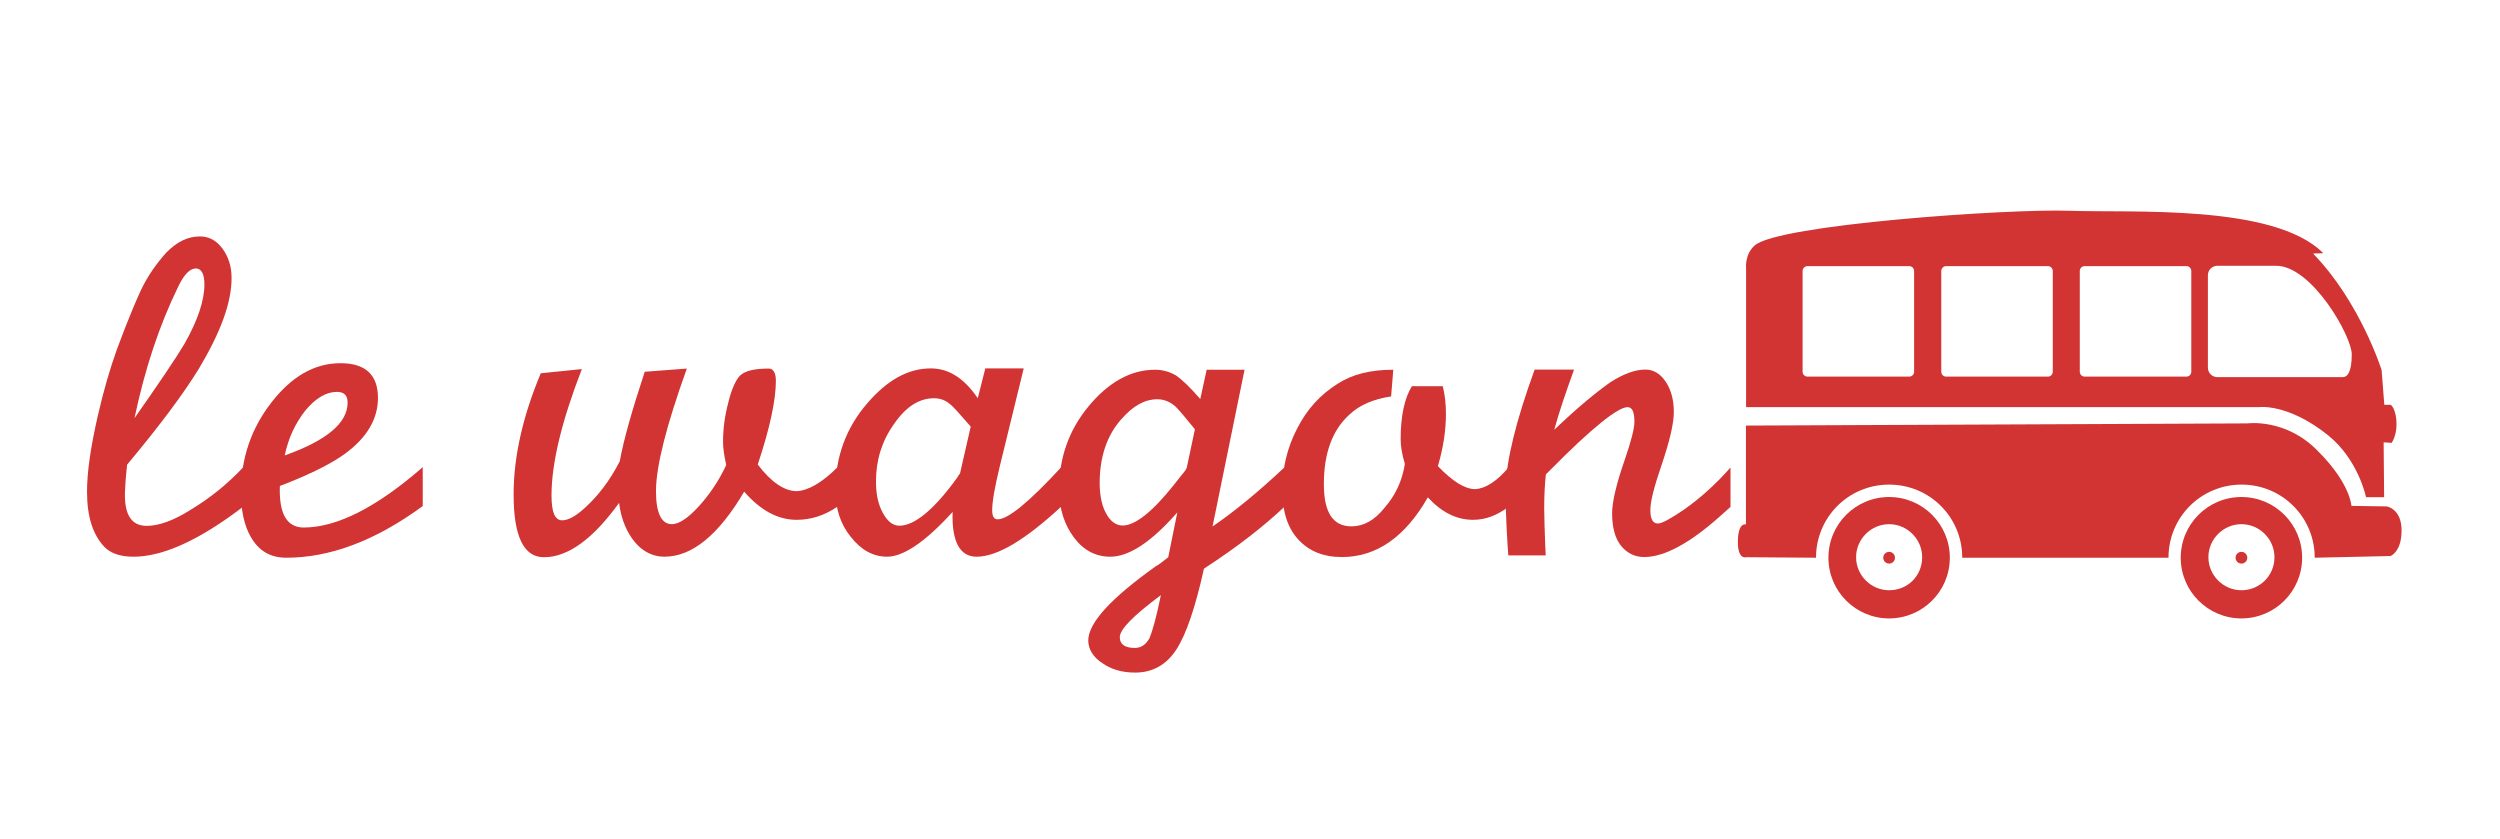
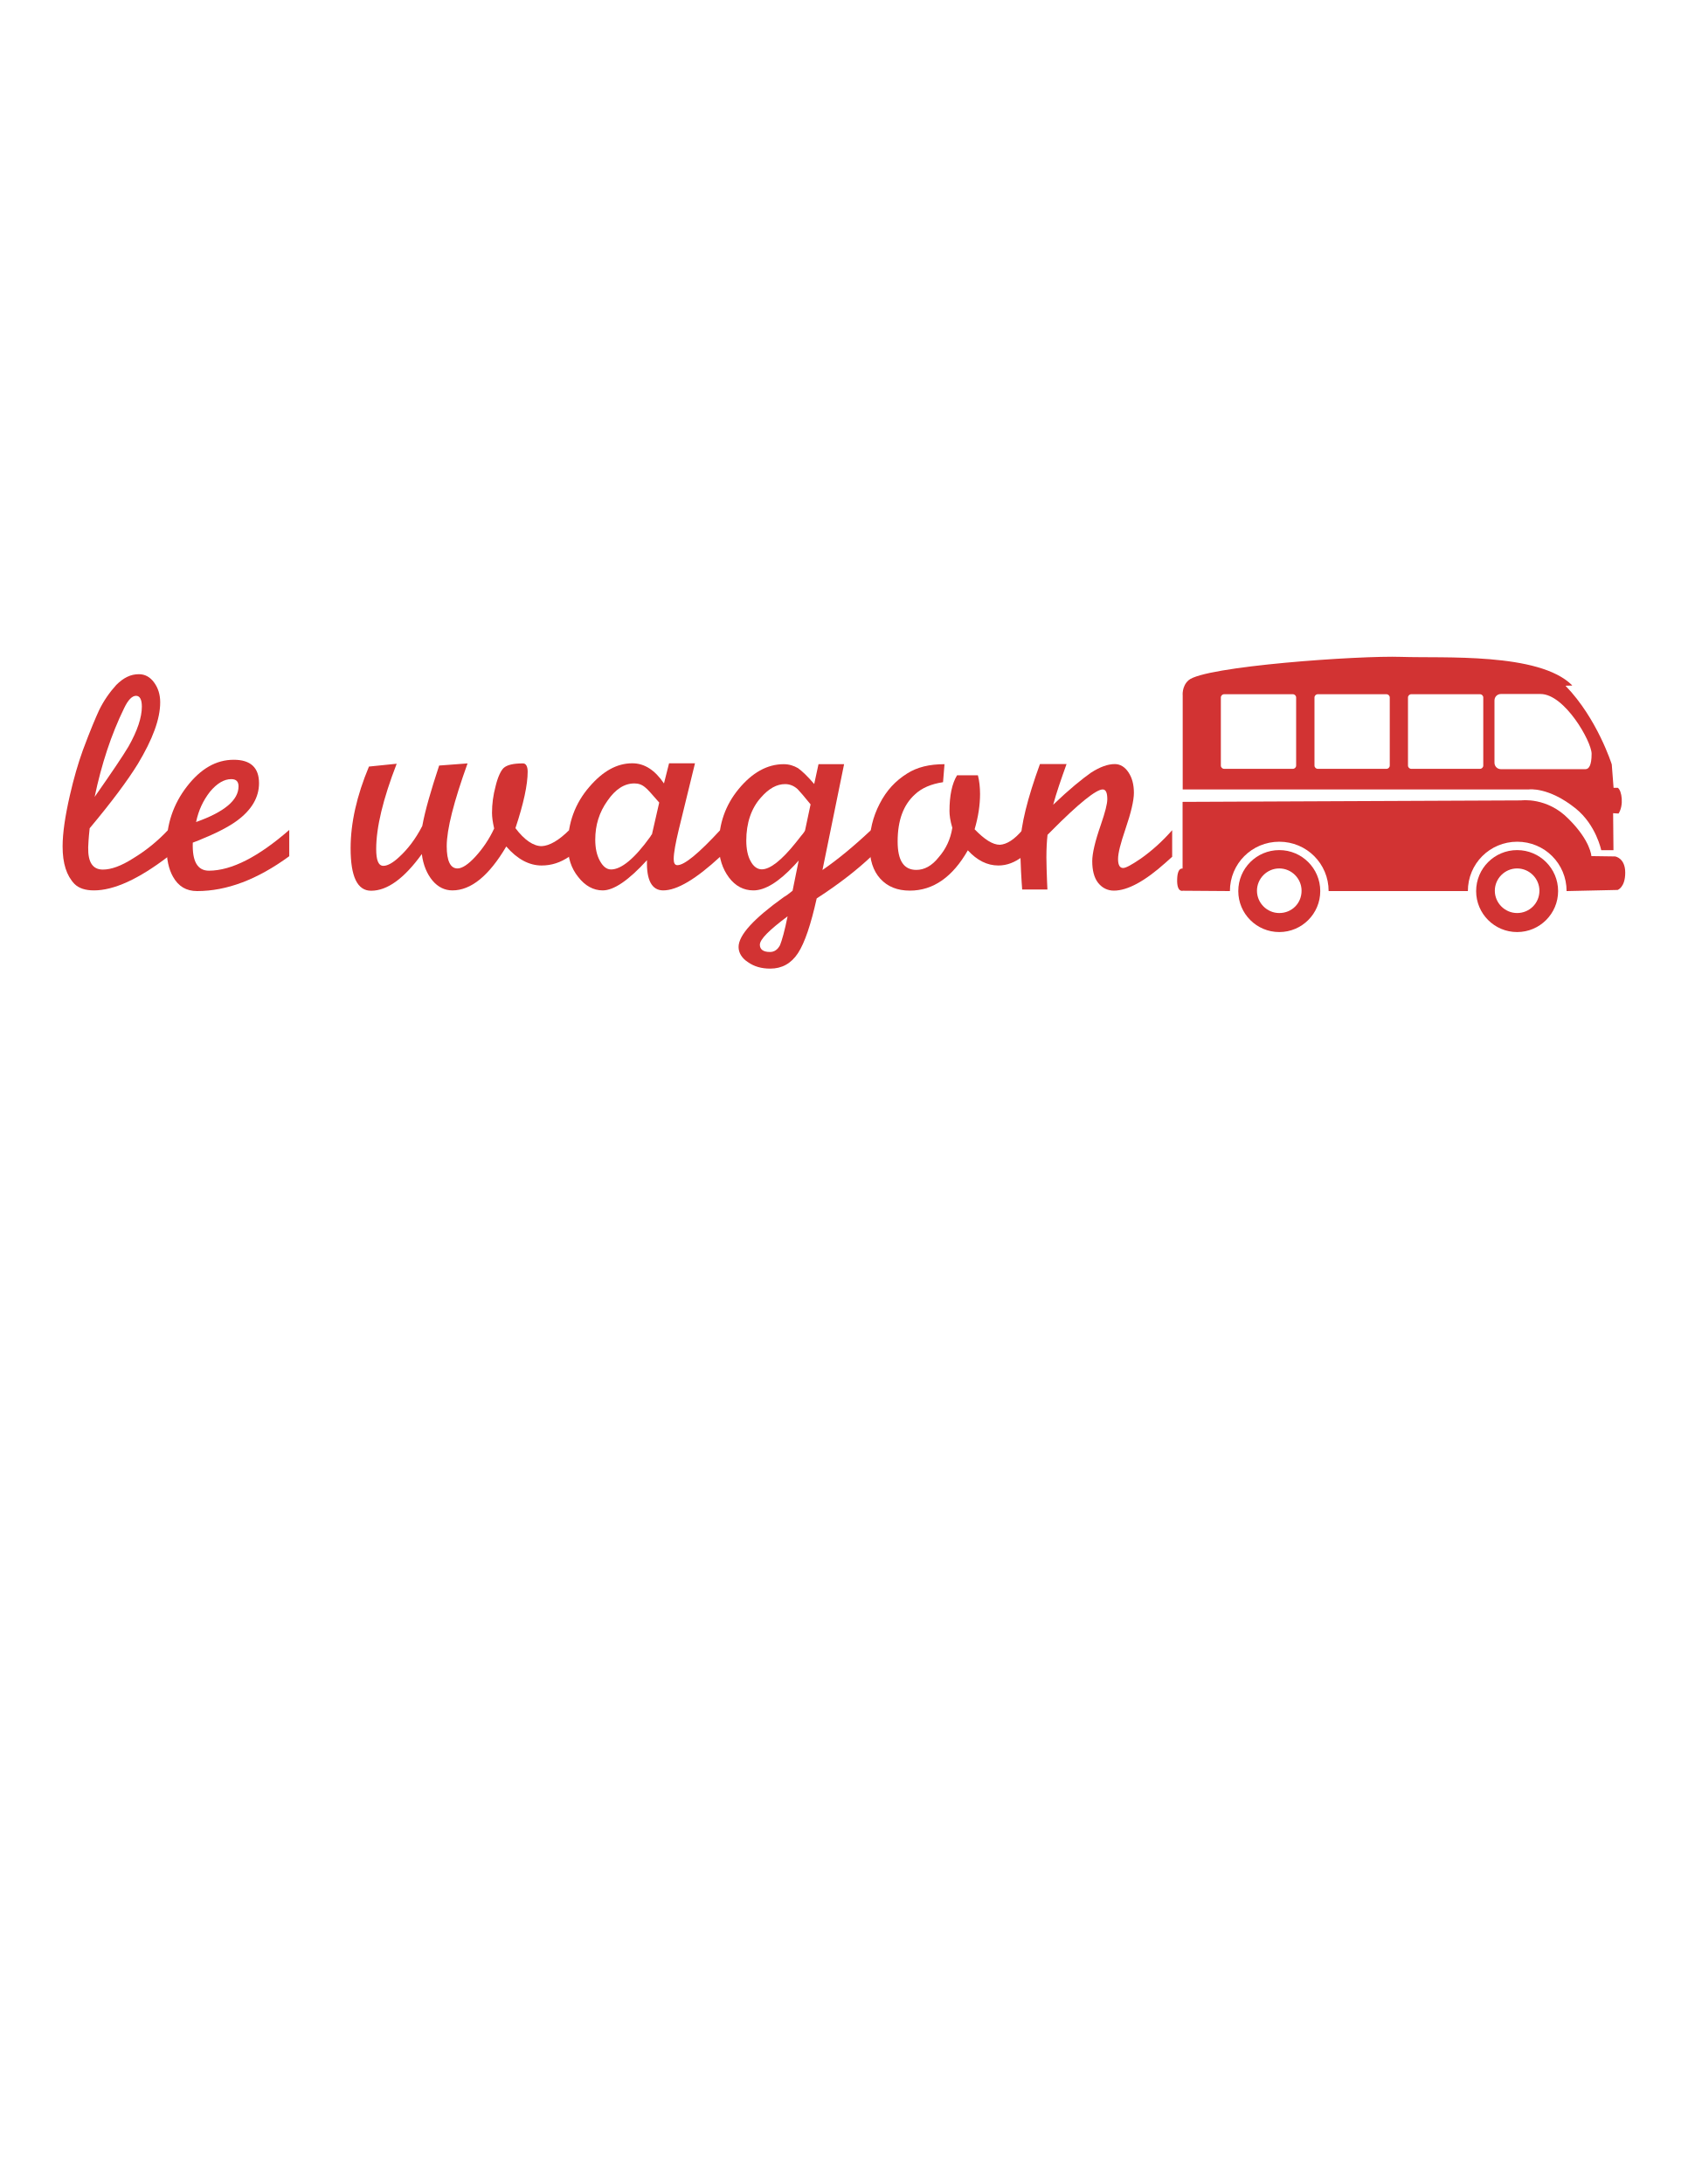
- <svg xmlns="http://www.w3.org/2000/svg" version="1.1" id="Calque_1" x="0px" y="0px" viewBox="-496.4 0 1490.9 500" enable-background="new -496.4 0 1490.9 500" xml:space="preserve">
+ <svg xmlns="http://www.w3.org/2000/svg" version="1.1" id="Calque_1" x="0px" y="0px" width="612px" height="792px" viewBox="0 0 612 792" enable-background="new 0 0 612 792" xml:space="preserve">
  <g>
-     <path fill="#D23333" d="M-351.3,278.6v23.5c-26.1,20-48,29.9-65.5,29.9c-7.6,0-13.4-1.9-17.2-5.7c-7-7.3-10.5-18.1-10.5-33.1   c0-11.8,2.2-26.7,6.4-45.1c3.5-15.3,7.3-28.3,11.4-39.7c6.7-18.1,11.8-29.9,14.3-35.3c4.1-8.6,9.5-16.2,15.3-22.6   c6.4-6.4,12.7-9.5,20-9.5c5.4,0,9.9,2.5,13.4,7.3c3.5,4.8,5.4,10.5,5.4,17.5c0,14.9-6.7,32.7-19.7,54.4   c-9.2,14.9-23.2,33.7-42.6,56.9c-0.3,3.2-1,8.9-1.3,16.8c-0.3,13.4,4.1,19.7,13,19.7c7.3,0,16.2-3.2,26.7-9.9   C-370.7,296.7-360.6,288.5-351.3,278.6z M-416.2,249.4c14.9-21.3,24.8-35.9,29.9-44.5c7.9-14,11.8-25.7,11.8-35.3   c0-6.4-1.9-9.5-5.1-9.5c-3.5,0-7,3.5-10.5,10.8C-401.6,194.4-410.1,220.4-416.2,249.4z" />
-     <path fill="#D23333" d="M-244.3,278.6v23.2c-28.3,20.7-55.3,30.8-81.4,30.8c-9.5,0-16.5-4.1-21.3-12.7c-3.8-6.7-5.7-15.6-5.7-26.4   c0-20,6-37.8,18.1-53.4c12.1-15.6,25.7-23.5,41.3-23.5c14.9,0,22.3,7,22.3,20.7c0,12.4-6.4,23.5-19.4,33.1   c-7.3,5.4-18.4,11.1-33.4,17.2l-5.7,2.2c-0.6,16.5,4.1,24.8,14.3,24.8C-295.2,314.5-271.6,302.4-244.3,278.6z M-326.6,271.6   c25.1-8.9,37.5-19.4,37.5-31.5c0-4.1-1.9-6.4-6.4-6.4c-6.4,0-12.7,3.8-18.8,11.1C-320.3,252.5-324.4,261.1-326.6,271.6z" />
-     <path fill="#D23333" d="M3.1,278.6v23.5c-7.9,5.4-15.9,7.9-24.5,7.9c-11.1,0-21.6-5.7-31.2-16.8C-67.8,319-83.7,332-100.2,332   c-6.7,0-12.7-2.9-17.5-8.6c-4.8-5.7-8.3-13.7-9.5-23.5c-15.6,21.6-30.5,32.4-44.8,32.4c-12.1,0-18.1-12.4-18.1-37.5   c0-22.3,5.4-46.4,16.2-72.2l24.5-2.5c-12.1,31.2-18.1,56.3-18.1,75.3c0,9.9,1.9,14.9,6.4,14.9c3.5,0,8.3-2.5,14-7.9   c7.3-6.7,14.3-15.6,20.3-27.3c2.5-13.7,7.6-31.2,14.9-53.4l25.1-1.9c-12.1,33.7-18.4,58.2-18.4,73.1c0,13,3.2,19.7,9.5,19.7   c4.1,0,9.5-3.5,15.9-10.5c6.4-7,12.1-15.3,16.5-24.8c-1.3-5.7-1.9-10.2-1.9-13.7c0-7.9,1-15.6,3.2-23.8c1.9-7.9,4.5-13.4,7-15.9   c3.2-2.9,8.9-4.1,17.2-4.1c2.5,0,4.1,2.5,4.1,7.3c0,11.4-3.5,28-10.8,49.9c7.9,10.5,15.9,15.9,23.2,15.9   C-14.4,292.6-6.1,287.8,3.1,278.6z" />
-     <path fill="#D23333" d="M136.5,278.6v23.5C115.2,321.8,98.4,332,86,332c-9.9,0-14.9-8.9-14.3-26.7C55.5,323.1,42.4,332,32.6,332   c-8.3,0-15.6-4.1-21.6-11.8c-6.4-7.9-9.2-17.2-9.2-28c0-19.7,6.4-37.2,19.1-51.8c11.8-13.7,24.2-20.7,37.8-20.7   c10.8,0,20,6,28,17.8l4.5-17.8h22.9l-14.3,58.5c-2.9,12.1-4.5,20.7-4.5,26.1c0,3.5,1,5.4,3.2,5.4   C104.7,309.8,117.4,299.3,136.5,278.6z M76.1,282.4l6.4-28c-6.4-7.3-10.5-12.1-12.4-13.4c-2.9-2.5-6-3.5-9.5-3.5   c-8.9,0-16.8,5.1-23.8,15.3c-7.3,10.2-10.8,21.6-10.8,34.3c0,7.6,1.3,13.7,4.1,18.8s6,7.6,9.9,7.6c8.9,0,20.7-9.5,34.6-28.9   C75.2,283.4,75.8,282.7,76.1,282.4z" />
-     <path fill="#D23333" d="M200.3,332.3l5.4-26.7l-4.1,4.5c-13.7,14.6-25.7,21.9-35.9,21.9c-8.6,0-15.9-3.8-21.6-11.4   c-5.7-7.6-8.9-17.2-8.9-28.6c0-18.8,5.7-35.3,17.5-49.6c11.8-14.3,25.1-21.9,39.7-21.9c4.8,0,8.9,1.3,12.7,3.5   c3.5,2.5,8.3,7,14.3,14l3.8-17.5h22.6l-19.1,93.5c13.4-9.2,27.7-21,42.9-35.3v23.5c-11.8,11.1-27.3,23.5-48,36.9   c-5.1,22.9-10.5,39.1-16.5,48.3c-6,9.2-14.3,13.7-24.5,13.7c-7.9,0-14.3-1.9-19.7-5.7c-5.4-3.5-8.3-8.3-8.3-13.4   c0-10.5,13.4-25.1,40.1-44.2C194.6,336.8,197.1,334.9,200.3,332.3z M211.4,278.6l4.8-22.6c-5.4-6.7-9.2-11.1-11.4-13.4   c-3.5-3.2-7.3-4.5-11.1-4.5c-7.3,0-14.3,3.8-21.3,11.8c-8.6,9.5-13,22.6-13,38.1c0,7.3,1.3,13.7,3.8,18.1c2.5,4.8,6,7.3,9.9,7.3   c7.3,0,17.5-7.9,30.2-23.8l4.5-5.7C210.5,280.8,211.4,279.2,211.4,278.6z M195.9,354.9c-16.2,12.1-24.5,20.3-24.5,25.1   c0,4.1,2.9,6.4,8.9,6.4c3.8,0,6.7-1.9,8.9-6C190.8,376.5,193.3,367.9,195.9,354.9z" />
-     <path fill="#D23333" d="M403.4,278.6v23.5c-6.7,5.1-13.7,7.9-21.3,7.9c-9.9,0-18.8-4.5-27-13.4c-13.4,23.5-30.5,35.6-51.2,35.6   c-11.1,0-19.7-3.5-26.1-10.5c-6.4-7-9.5-16.8-9.5-29.6c0-12.7,2.9-25.1,8.9-36.6c6-11.8,14-20.3,24.2-26.7   c8.9-5.7,19.7-8.3,33.1-8.3l-1.3,15.9c-10.5,1.6-18.8,5.1-24.8,10.8c-10.2,9.2-15.3,22.9-15.3,41.6c0,16.8,5.4,25.1,16.5,25.1   c7,0,13.7-3.5,19.7-11.1c6.4-7.3,10.5-15.9,12.1-26.1c-1.9-6.4-2.5-11.1-2.5-14.9c0-13.4,2.2-24.2,6.7-31.5h18.4   c1.3,5.1,1.9,10.8,1.9,16.5c0,9.9-1.6,20.3-4.8,31.2c8.6,8.9,15.9,13.7,22.3,13.7C389.7,291.3,396.4,286.9,403.4,278.6z" />
-     <path fill="#D23333" d="M418.8,220.4h23.5c-4.8,13.4-8.9,25.1-11.8,35.9c14.3-13.7,25.7-22.9,33.4-28.3c7.9-5.1,14.9-7.6,21-7.6   c4.8,0,8.9,2.5,12.1,7.3c3.2,4.8,4.8,10.8,4.8,18.1c0,6.7-2.5,17.5-7.6,32.4c-4.1,12.1-6.4,20.7-6.4,26.1s1.6,7.9,4.5,7.9   c2.5,0,7.6-2.9,15.6-8.3c9.9-7,19.1-15.3,27.7-25.1v23.5l-5.7,5.1c-18.4,16.5-33.7,24.8-45.8,24.8c-5.7,0-10.5-2.5-14-7   c-3.5-4.5-5.1-11.1-5.1-19.1c0-6.7,2.5-17.5,7.6-32.1c3.8-11.1,5.7-18.4,5.7-22.6c0-5.7-1.3-8.6-4.1-8.6   c-5.7,0-21.3,12.4-45.8,37.2l-2.9,2.9c-0.6,5.4-1,12.1-1,20c0,5.7,0.3,13.4,0.6,21.9l0.3,6.4h-22.3c-0.3-3.5-0.6-8.6-1-15.9   l-0.6-14.9V291C401.9,274.5,407.7,250.9,418.8,220.4z" />
+     <path fill="#D23333" d="M60.958,300.971v9.647c-10.714,8.21-19.704,12.274-26.887,12.274c-3.12,0-5.501-0.78-7.06-2.34   c-2.873-2.997-4.31-7.43-4.31-13.587c0-4.844,0.903-10.96,2.627-18.513c1.437-6.28,2.997-11.617,4.68-16.296   c2.75-7.43,4.844-12.274,5.87-14.49c1.683-3.53,3.9-6.65,6.28-9.277c2.627-2.627,5.213-3.9,8.21-3.9   c2.217,0,4.064,1.026,5.501,2.997c1.437,1.97,2.217,4.31,2.217,7.184c0,6.116-2.75,13.423-8.087,22.331   c-3.777,6.116-9.523,13.834-17.487,23.357c-0.123,1.314-0.41,3.653-0.534,6.896c-0.123,5.501,1.683,8.087,5.336,8.087   c2.997,0,6.65-1.314,10.96-4.064C52.994,308.401,57.14,305.035,60.958,300.971z M34.317,288.985   c6.116-8.743,10.18-14.737,12.274-18.267c3.243-5.747,4.844-10.55,4.844-14.49c0-2.627-0.78-3.9-2.094-3.9   c-1.437,0-2.873,1.437-4.31,4.433C40.31,266.408,36.821,277.081,34.317,288.985z" />
+     <path fill="#D23333" d="M104.88,300.971v9.523c-11.617,8.497-22.7,12.643-33.414,12.643c-3.9,0-6.773-1.683-8.743-5.213   c-1.56-2.75-2.34-6.404-2.34-10.837c0-8.21,2.463-15.517,7.43-21.92s10.55-9.647,16.953-9.647c6.116,0,9.154,2.873,9.154,8.497   c0,5.09-2.627,9.647-7.964,13.587c-2.997,2.217-7.553,4.556-13.71,7.06l-2.34,0.903c-0.246,6.773,1.683,10.18,5.87,10.18   C83.986,315.708,93.674,310.741,104.88,300.971z M71.097,298.098c10.303-3.653,15.393-7.964,15.393-12.93   c0-1.683-0.78-2.627-2.627-2.627c-2.627,0-5.213,1.56-7.717,4.556C73.683,290.258,72,293.788,71.097,298.098z" />
+     <path fill="#D23333" d="M206.436,300.971v9.647c-3.243,2.217-6.527,3.243-10.057,3.243c-4.556,0-8.867-2.34-12.807-6.896   c-6.239,10.591-12.766,15.927-19.539,15.927c-2.75,0-5.213-1.19-7.184-3.53c-1.97-2.34-3.407-5.624-3.9-9.647   c-6.404,8.867-12.52,13.3-18.39,13.3c-4.967,0-7.43-5.09-7.43-15.393c0-9.154,2.217-19.047,6.65-29.637l10.057-1.026   c-4.967,12.807-7.43,23.111-7.43,30.91c0,4.064,0.78,6.116,2.627,6.116c1.437,0,3.407-1.026,5.747-3.243   c2.997-2.75,5.87-6.404,8.333-11.206c1.026-5.624,3.12-12.807,6.116-21.92l10.303-0.78c-4.967,13.834-7.553,23.891-7.553,30.007   c0,5.336,1.314,8.087,3.9,8.087c1.683,0,3.9-1.437,6.527-4.31c2.627-2.873,4.967-6.28,6.773-10.18   c-0.534-2.34-0.78-4.187-0.78-5.624c0-3.243,0.41-6.404,1.314-9.77c0.78-3.243,1.847-5.501,2.873-6.527   c1.314-1.19,3.653-1.683,7.06-1.683c1.026,0,1.683,1.026,1.683,2.997c0,4.68-1.437,11.494-4.433,20.483   c3.243,4.31,6.527,6.527,9.523,6.527C199.252,306.718,202.659,304.748,206.436,300.971z" />
+     <path fill="#D23333" d="M261.195,300.971v9.647c-8.743,8.087-15.64,12.274-20.73,12.274c-4.064,0-6.116-3.653-5.87-10.96   c-6.65,7.307-12.027,10.96-16.05,10.96c-3.407,0-6.404-1.683-8.867-4.844c-2.627-3.243-3.777-7.06-3.777-11.494   c0-8.087,2.627-15.27,7.84-21.263c4.844-5.624,9.934-8.497,15.517-8.497c4.433,0,8.21,2.463,11.494,7.307l1.847-7.307h9.4   l-5.87,24.014c-1.19,4.967-1.847,8.497-1.847,10.714c0,1.437,0.41,2.217,1.314,2.217   C248.141,313.779,253.355,309.469,261.195,300.971z M236.401,302.531l2.627-11.494c-2.627-2.997-4.31-4.967-5.09-5.501   c-1.19-1.026-2.463-1.437-3.9-1.437c-3.653,0-6.896,2.094-9.77,6.281c-2.997,4.187-4.433,8.867-4.433,14.08   c0,3.12,0.534,5.624,1.683,7.717c1.149,2.094,2.463,3.12,4.064,3.12c3.653,0,8.497-3.9,14.203-11.863   C236.032,302.942,236.278,302.655,236.401,302.531z" />
+     <path fill="#D23333" d="M287.384,323.015l2.217-10.96l-1.683,1.847c-5.624,5.993-10.55,8.99-14.737,8.99   c-3.53,0-6.527-1.56-8.867-4.68c-2.34-3.12-3.653-7.06-3.653-11.74c0-7.717,2.34-14.49,7.184-20.36   c4.844-5.87,10.303-8.99,16.296-8.99c1.97,0,3.653,0.534,5.213,1.437c1.437,1.026,3.407,2.873,5.87,5.747l1.56-7.184h9.277   l-7.84,38.381c5.501-3.776,11.371-8.62,17.61-14.49v9.647c-4.844,4.556-11.206,9.647-19.704,15.147   c-2.094,9.4-4.31,16.05-6.773,19.827c-2.463,3.777-5.87,5.624-10.057,5.624c-3.243,0-5.87-0.78-8.087-2.34   c-2.217-1.437-3.407-3.407-3.407-5.501c0-4.31,5.501-10.303,16.461-18.144C285.044,324.862,286.071,324.082,287.384,323.015z    M291.941,300.971l1.97-9.277c-2.217-2.75-3.777-4.556-4.68-5.501c-1.437-1.314-2.997-1.847-4.556-1.847   c-2.997,0-5.87,1.56-8.743,4.844c-3.53,3.9-5.336,9.277-5.336,15.64c0,2.997,0.534,5.624,1.56,7.43   c1.026,1.97,2.463,2.997,4.064,2.997c2.997,0,7.184-3.243,12.397-9.77l1.847-2.34C291.571,301.875,291.941,301.218,291.941,300.971   z M285.578,332.292c-6.65,4.967-10.057,8.333-10.057,10.303c0,1.683,1.19,2.627,3.653,2.627c1.56,0,2.75-0.78,3.653-2.463   C283.485,341.159,284.511,337.628,285.578,332.292z" />
+     <path fill="#D23333" d="M370.755,300.971v9.647c-2.75,2.094-5.624,3.243-8.743,3.243c-4.064,0-7.717-1.847-11.083-5.501   c-5.501,9.647-12.52,14.613-21.017,14.613c-4.556,0-8.087-1.437-10.714-4.31c-2.627-2.873-3.9-6.896-3.9-12.151   c0-5.213,1.19-10.303,3.653-15.024c2.463-4.844,5.747-8.333,9.934-10.96c3.653-2.34,8.087-3.407,13.587-3.407l-0.534,6.527   c-4.31,0.657-7.717,2.094-10.18,4.433c-4.187,3.776-6.281,9.4-6.281,17.076c0,6.896,2.217,10.303,6.773,10.303   c2.873,0,5.624-1.437,8.087-4.556c2.627-2.997,4.31-6.527,4.967-10.714c-0.78-2.627-1.026-4.556-1.026-6.116   c0-5.501,0.903-9.934,2.75-12.93h7.553c0.534,2.093,0.78,4.433,0.78,6.773c0,4.064-0.657,8.333-1.97,12.807   c3.53,3.653,6.527,5.624,9.154,5.624C365.131,306.185,367.881,304.379,370.755,300.971z" />
+     <path fill="#D23333" d="M377.076,277.081h9.647c-1.97,5.501-3.653,10.303-4.844,14.737c5.87-5.624,10.55-9.4,13.71-11.617   c3.243-2.094,6.116-3.12,8.62-3.12c1.97,0,3.653,1.026,4.967,2.997s1.97,4.433,1.97,7.43c0,2.75-1.026,7.184-3.12,13.3   c-1.683,4.967-2.627,8.497-2.627,10.714s0.657,3.243,1.847,3.243c1.026,0,3.12-1.19,6.404-3.407   c4.064-2.873,7.84-6.28,11.371-10.303v9.647l-2.34,2.094c-7.553,6.773-13.834,10.18-18.8,10.18c-2.34,0-4.31-1.026-5.747-2.873   s-2.094-4.556-2.094-7.84c0-2.75,1.026-7.184,3.12-13.177c1.56-4.556,2.34-7.553,2.34-9.277c0-2.34-0.534-3.53-1.683-3.53   c-2.34,0-8.743,5.09-18.8,15.27l-1.19,1.19c-0.246,2.217-0.41,4.967-0.41,8.21c0,2.34,0.123,5.501,0.246,8.99l0.123,2.627h-9.154   c-0.123-1.437-0.246-3.53-0.41-6.527l-0.246-6.116v-3.859C370.139,299.289,372.52,289.601,377.076,277.081z" />
  </g>
  <g>
-     <path fill="#D23333" d="M630.2,296.4c-20,0-36.2,16.2-36.2,36.2s16.2,36.2,36.2,36.2s36.2-16.2,36.2-36.2   C666.4,312.6,650.2,296.4,630.2,296.4z M630.2,352c-10.8,0-19.7-8.9-19.7-19.7c0-10.8,8.9-19.7,19.7-19.7   c10.8,0,19.7,8.9,19.7,19.7C649.9,343.4,641.3,352,630.2,352z" />
-     <circle fill="#D23333" cx="630.2" cy="332.6" r="3.5" />
-     <path fill="#D23333" d="M840.3,296.4c-20,0-36.2,16.2-36.2,36.2s16.2,36.2,36.2,36.2s36.2-16.2,36.2-36.2   C876.5,312.6,860.3,296.4,840.3,296.4z M840.3,352c-10.8,0-19.7-8.9-19.7-19.7c0-10.8,8.9-19.7,19.7-19.7   c10.8,0,19.7,8.9,19.7,19.7C860,343.4,851.1,352,840.3,352z" />
-     <circle fill="#D23333" cx="840.3" cy="332.6" r="3.5" />
-     <path fill="#D23333" d="M586.6,332.6c0-24.2,19.4-43.6,43.6-43.6s43.6,19.4,43.6,43.6h123c0-24.2,19.4-43.6,43.6-43.6   s43.6,19.4,43.6,43.6l45.1-1c0,0,6.7-2.2,6.7-15.3c0-13-8.9-14.3-8.9-14.3l-21-0.3c0,0-0.6-13.4-20-32.7   c-19.1-19.7-42-16.5-42-16.5l-299.1,1.3v59.1h0.6c0,0-5.1-2.5-5.4,9.5c-0.3,11.8,5.1,9.9,5.1,9.9L586.6,332.6z" />
-     <rect x="675.6" y="310.1" fill="#D23333" width="121.8" height="2.5" />
-     <rect x="548.8" y="310.1" fill="#D23333" width="38.8" height="2.5" />
-     <path fill="#D23333" d="M929.3,241.4h-3.8l-1.6-20.7c0,0-12.7-40.4-40.7-69.3c-0.6-0.6,6.4,0,5.7-0.6   c-29.2-29.2-114.1-23.8-151-25.1s-174.2,8.3-187.9,20.7c-6,5.4-5.1,13.4-5.1,13.4v83h305.8c0,0,17.2-2.5,41.3,16.8   c18.1,14.6,22.6,36.9,22.6,36.9h10.8l-0.3-32.7l4.8,0.3C934.7,256.7,932.8,243.9,929.3,241.4z M645.1,221.7c0,1.6-1.3,2.9-2.9,2.9   h-60.7c-1.6,0-2.9-1.3-2.9-2.9v-60.1c0-1.6,1.3-2.9,2.9-2.9h60.7c1.6,0,2.9,1.3,2.9,2.9V221.7z M727.8,221.7c0,1.6-1.3,2.9-2.9,2.9   h-60.7c-1.6,0-2.9-1.3-2.9-2.9v-60.1c0-1.6,1.3-2.9,2.9-2.9h60.7c1.6,0,2.9,1.3,2.9,2.9V221.7z M810.4,221.7c0,1.6-1.3,2.9-2.9,2.9   h-60.7c-1.6,0-2.9-1.3-2.9-2.9v-60.1c0-1.6,1.3-2.9,2.9-2.9h60.7c1.6,0,2.9,1.3,2.9,2.9V221.7z M900.7,224.9H826   c-3.2,0-5.7-2.5-5.7-5.7v-55c0-3.2,2.5-5.7,5.7-5.7h35c21.3,0,45.1,42,45.1,52.8C906.1,221.7,903.6,224.9,900.7,224.9z" />
+     <path fill="#D23333" d="M463.854,308.278c-8.21,0-14.86,6.65-14.86,14.86c0,8.21,6.65,14.86,14.86,14.86s14.86-6.65,14.86-14.86   C478.714,314.928,472.064,308.278,463.854,308.278z M463.854,331.102c-4.433,0-8.087-3.653-8.087-8.087   c0-4.433,3.653-8.087,8.087-8.087s8.087,3.653,8.087,8.087C471.941,327.571,468.41,331.102,463.854,331.102z" />
+     <path fill="#D23333" d="M550.098,308.278c-8.21,0-14.86,6.65-14.86,14.86c0,8.21,6.65,14.86,14.86,14.86   c8.21,0,14.86-6.65,14.86-14.86C564.958,314.928,558.308,308.278,550.098,308.278z M550.098,331.102   c-4.433,0-8.087-3.653-8.087-8.087c0-4.433,3.653-8.087,8.087-8.087s8.087,3.653,8.087,8.087   C558.185,327.571,554.531,331.102,550.098,331.102z" />
+     <path fill="#D23333" d="M445.957,323.138c0-9.934,7.964-17.897,17.897-17.897s17.897,7.964,17.897,17.897h50.49   c0-9.934,7.964-17.897,17.897-17.897s17.897,7.964,17.897,17.897l18.513-0.41c0,0,2.75-0.903,2.75-6.281   c0-5.336-3.653-5.87-3.653-5.87l-8.62-0.123c0,0-0.246-5.501-8.21-13.423c-7.84-8.087-17.241-6.773-17.241-6.773l-122.778,0.534   v24.26h0.246c0,0-2.094-1.026-2.217,3.9c-0.123,4.844,2.094,4.064,2.094,4.064L445.957,323.138z" />
+     <rect x="482.49" y="313.902" fill="#D23333" width="49.998" height="1.026" />
+     <rect x="430.44" y="313.902" fill="#D23333" width="15.927" height="1.026" />
+     <path fill="#D23333" d="M586.632,285.701h-1.56l-0.657-8.497c0,0-5.213-16.584-16.707-28.447c-0.246-0.246,2.627,0,2.34-0.246   c-11.986-11.986-46.837-9.77-61.984-10.303c-15.147-0.534-71.507,3.407-77.131,8.497c-2.463,2.217-2.094,5.501-2.094,5.501v34.071   h125.528c0,0,7.06-1.026,16.953,6.896c7.43,5.993,9.277,15.147,9.277,15.147h4.433l-0.123-13.423l1.97,0.123   C588.848,291.982,588.068,286.727,586.632,285.701z M469.97,277.615c0,0.657-0.534,1.19-1.19,1.19h-24.917   c-0.657,0-1.19-0.534-1.19-1.19v-24.67c0-0.657,0.534-1.19,1.19-1.19h24.917c0.657,0,1.19,0.534,1.19,1.19V277.615z    M503.918,277.615c0,0.657-0.534,1.19-1.19,1.19h-24.917c-0.657,0-1.19-0.534-1.19-1.19v-24.67c0-0.657,0.534-1.19,1.19-1.19   h24.917c0.657,0,1.19,0.534,1.19,1.19V277.615z M537.824,277.615c0,0.657-0.534,1.19-1.19,1.19h-24.917   c-0.657,0-1.19-0.534-1.19-1.19v-24.67c0-0.657,0.534-1.19,1.19-1.19h24.917c0.657,0,1.19,0.534,1.19,1.19V277.615z    M574.892,278.928h-30.664c-1.314,0-2.34-1.026-2.34-2.34v-22.577c0-1.314,1.026-2.34,2.34-2.34h14.367   c8.743,0,18.513,17.241,18.513,21.674C577.108,277.615,576.082,278.928,574.892,278.928z" />
  </g>
</svg>
